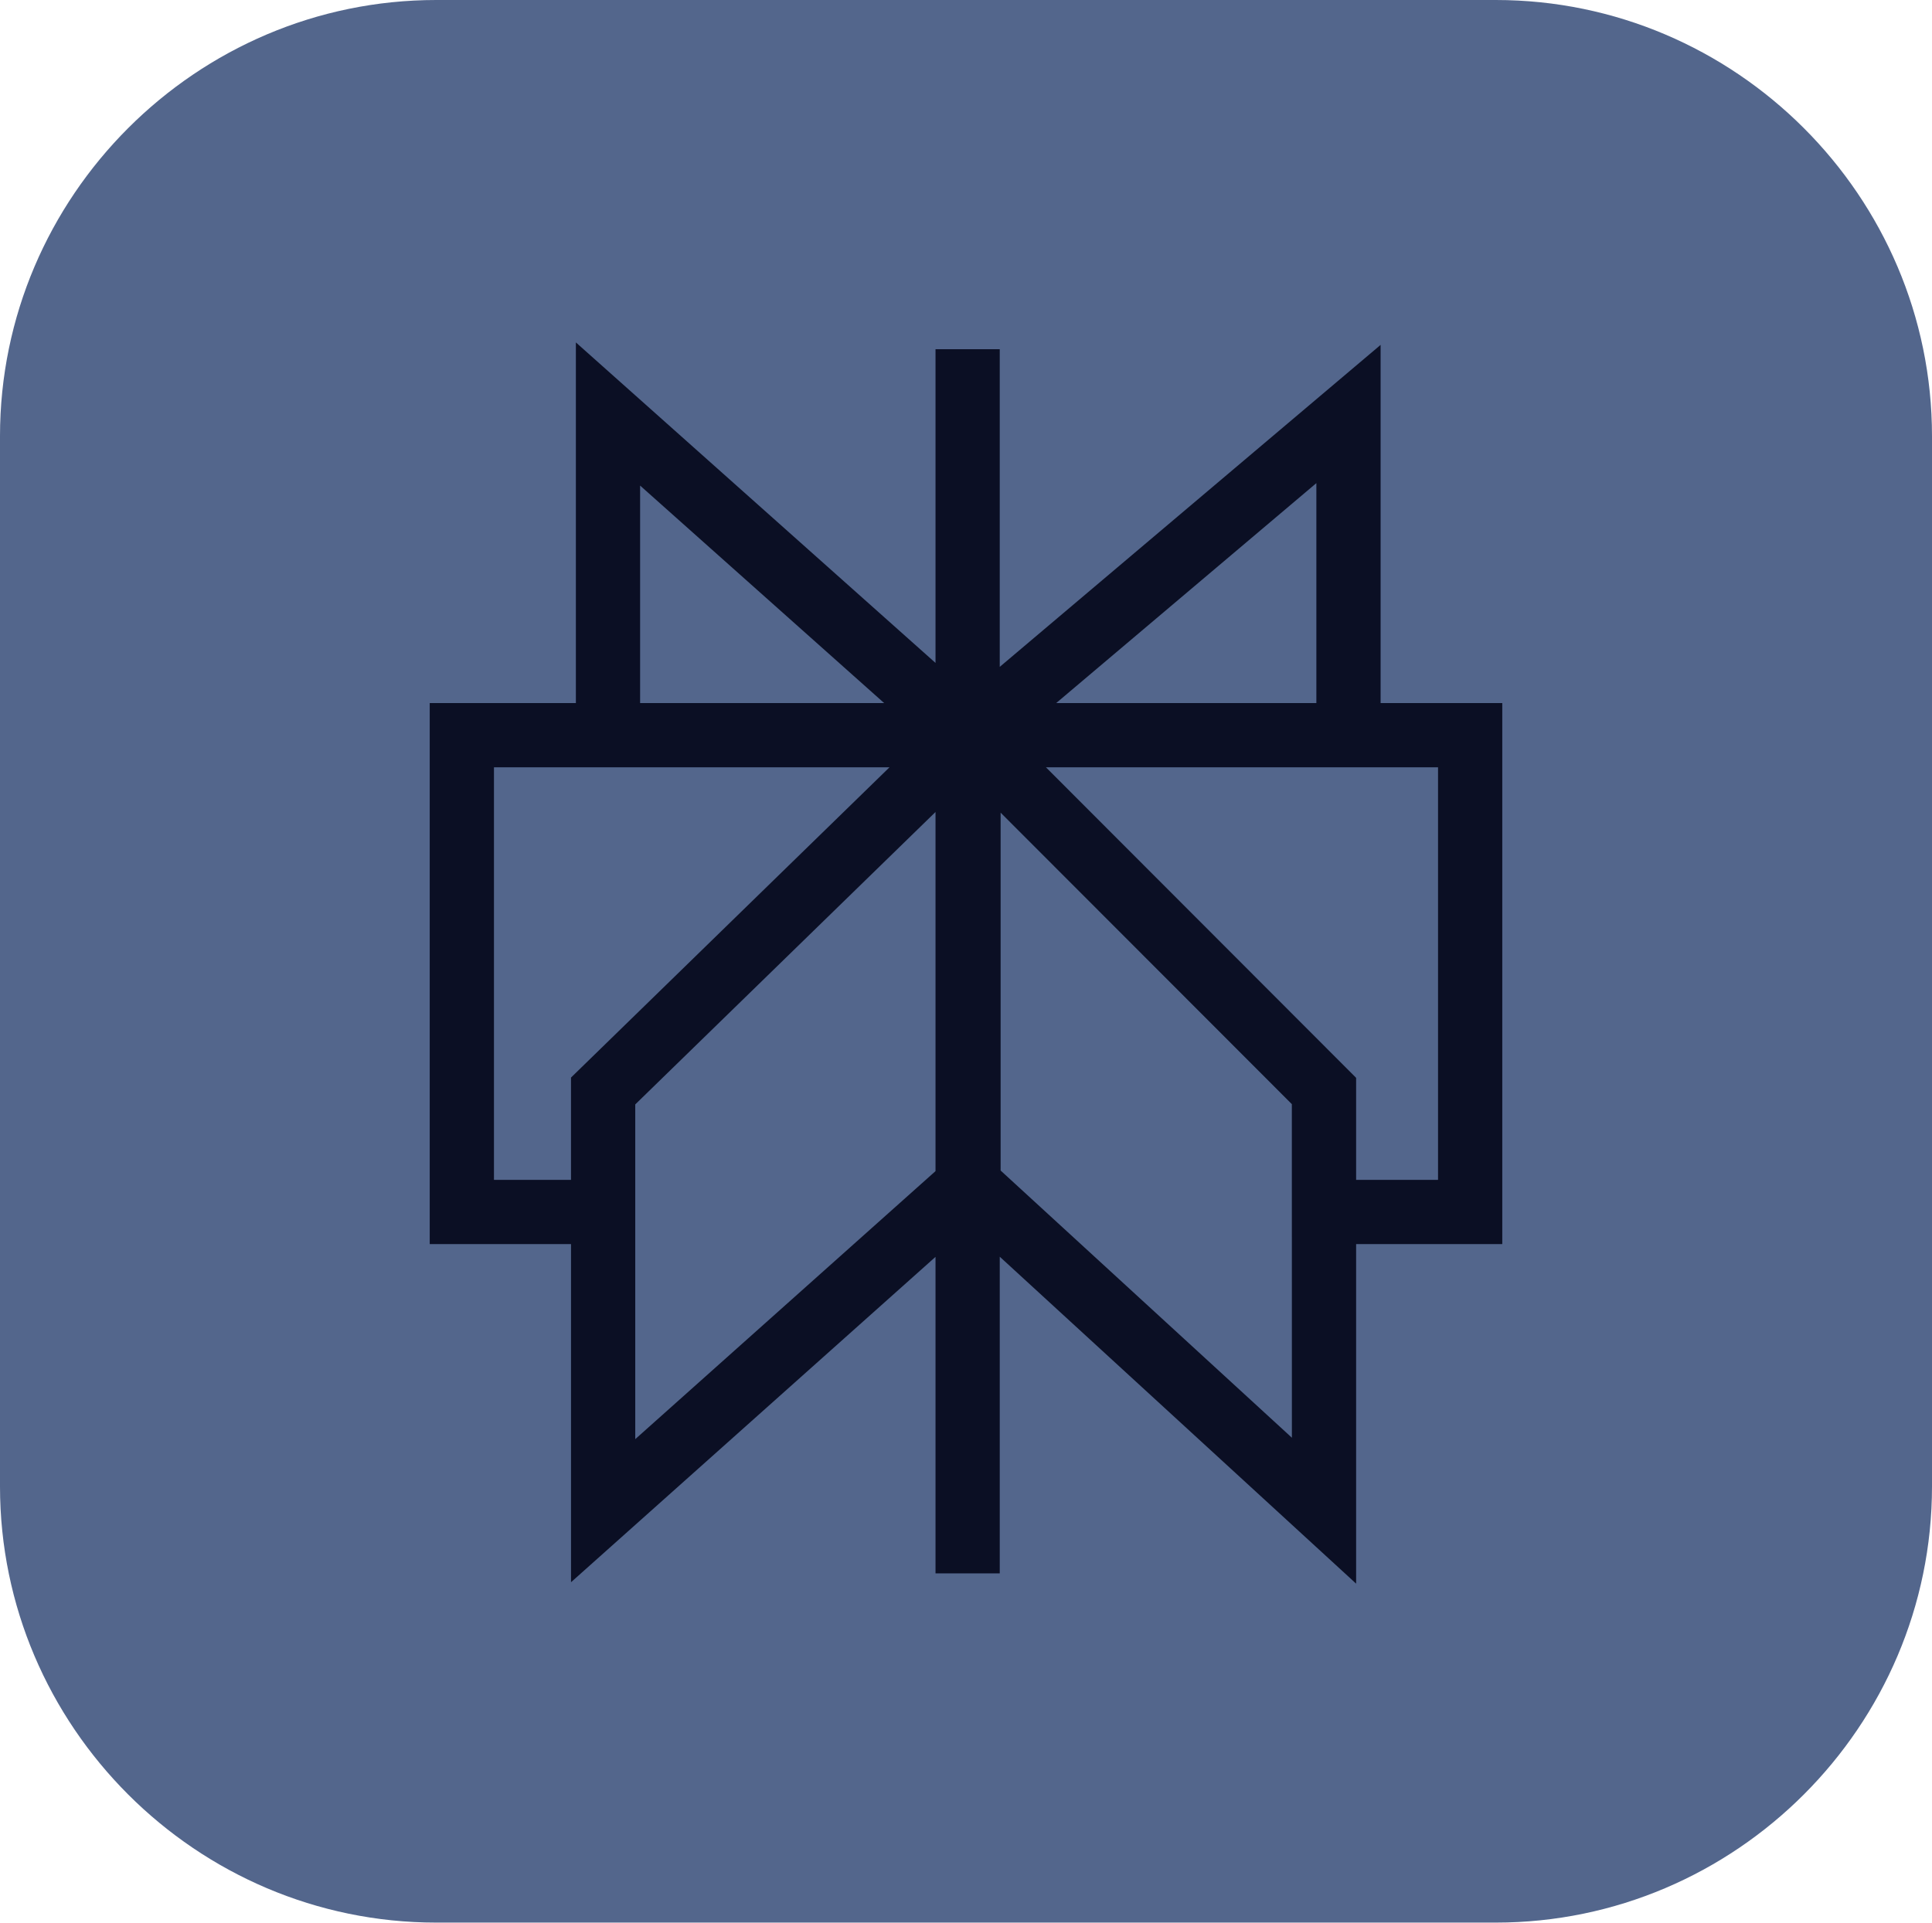
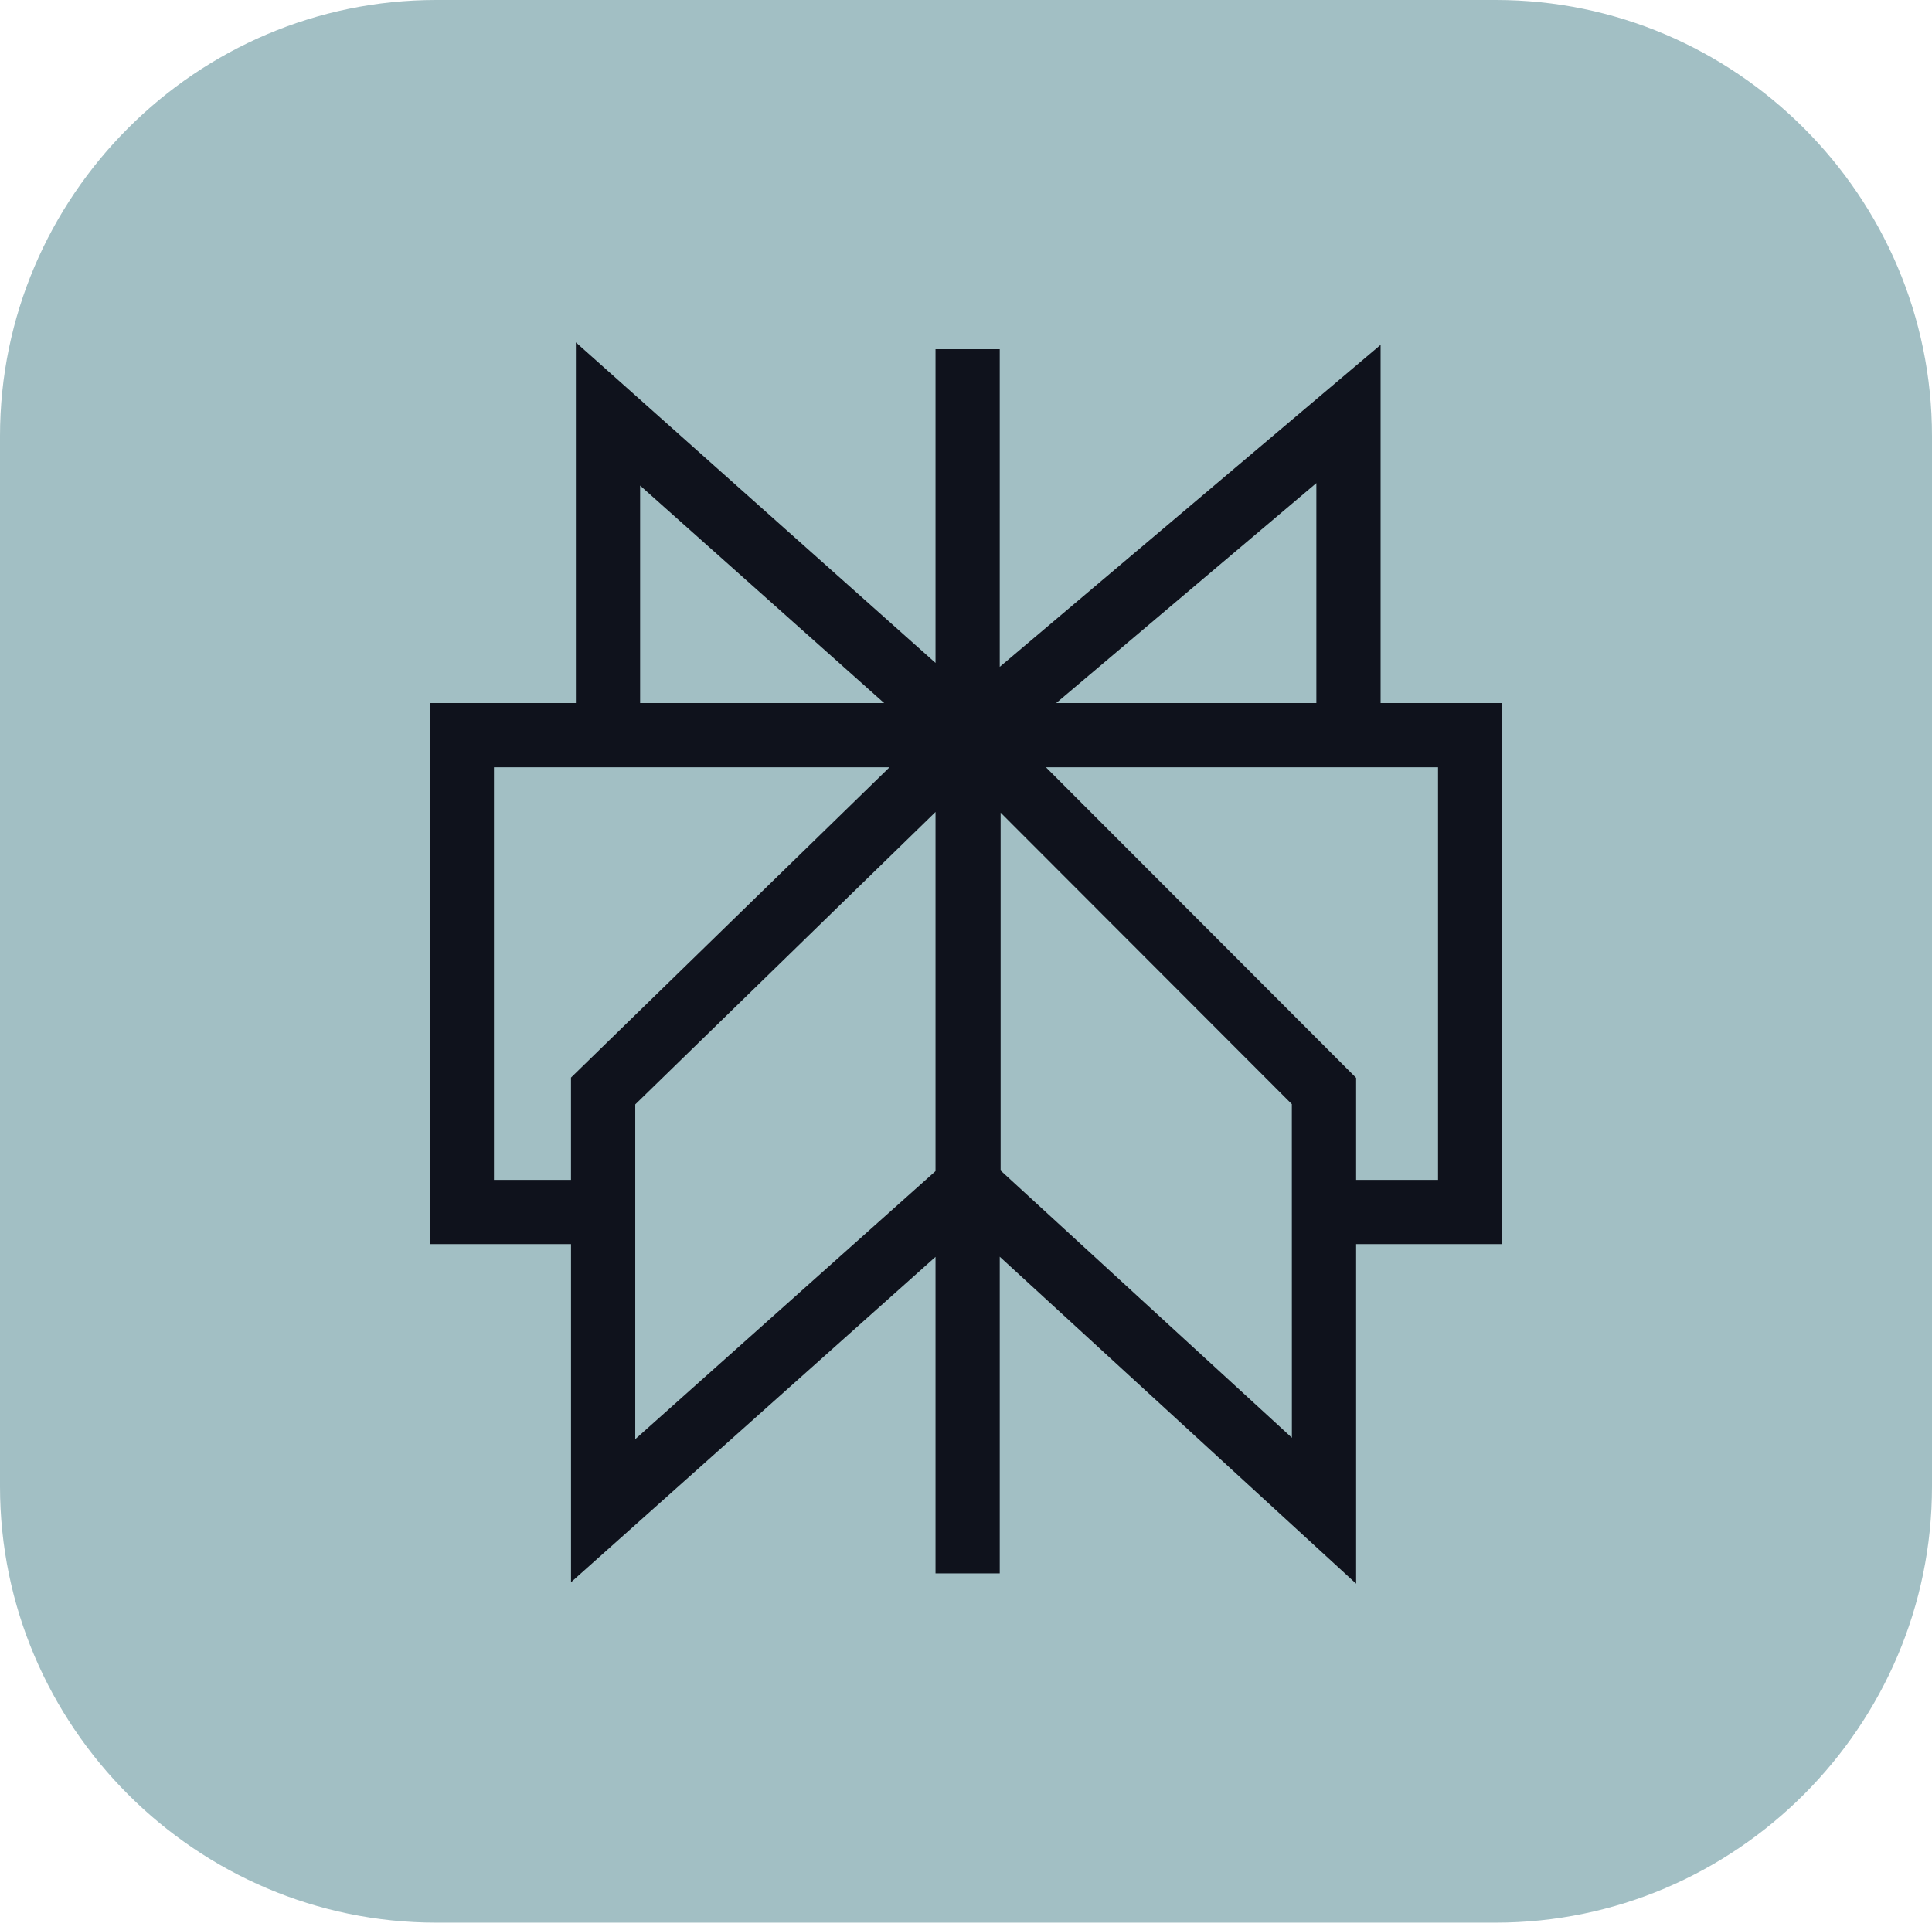
<svg xmlns="http://www.w3.org/2000/svg" shape-rendering="geometricPrecision" text-rendering="geometricPrecision" image-rendering="optimizeQuality" fill-rule="evenodd" clip-rule="evenodd" viewBox="0 0 512 509.64">
-   <path fill="#53668C" d="M115.613 0h280.774C459.974 0 512 52.025 512 115.612v278.415c0 63.587-52.026 115.613-115.613 115.613H115.613C52.026 509.64 0 457.614 0 394.027V115.612C0 52.025 52.026 0 115.613 0z" />
-   <path fill="#0B0F24" fill-rule="nonzero" d="M348.851 128.063l-68.946 58.302h68.946v-58.302zm-83.908 48.709l100.931-85.349v94.942h32.244v143.421h-38.731v90.004l-94.442-86.662v83.946h-17.023v-83.906l-96.596 86.246v-89.628h-37.445V186.365h38.732V90.768l95.309 84.958v-83.16h17.023l-.002 84.206zm-29.209 26.616c-34.955.02-69.893 0-104.83 0v109.375h20.415v-27.121l84.415-82.254zm41.445 0l82.208 82.324v27.051h21.708V203.388c-34.617 0-69.274.02-103.916 0zm-42.874-17.023l-64.669-57.646v57.646h64.669zm13.617 124.076v-95.2l-79.573 77.516v88.731l79.573-71.047zm17.252-95.022v94.863l77.19 70.83c0-29.485-.012-58.943-.012-88.425l-77.178-77.268z" />
+   <path fill="#A2BFC4" d="M115.613 0h280.774C459.974 0 512 52.025 512 115.612v278.415c0 63.587-52.026 115.613-115.613 115.613H115.613C52.026 509.64 0 457.614 0 394.027V115.612C0 52.025 52.026 0 115.613 0z" />
+   <path fill="#0f121c" fill-rule="nonzero" d="M348.851 128.063l-68.946 58.302h68.946v-58.302zm-83.908 48.709l100.931-85.349v94.942h32.244v143.421h-38.731v90.004l-94.442-86.662v83.946h-17.023v-83.906l-96.596 86.246v-89.628h-37.445V186.365h38.732V90.768l95.309 84.958v-83.16h17.023l-.002 84.206zm-29.209 26.616c-34.955.02-69.893 0-104.83 0v109.375h20.415v-27.121l84.415-82.254zm41.445 0l82.208 82.324v27.051h21.708V203.388c-34.617 0-69.274.02-103.916 0zm-42.874-17.023l-64.669-57.646v57.646h64.669zm13.617 124.076v-95.2l-79.573 77.516v88.731l79.573-71.047zm17.252-95.022v94.863l77.19 70.83c0-29.485-.012-58.943-.012-88.425l-77.178-77.268z" />
</svg>
